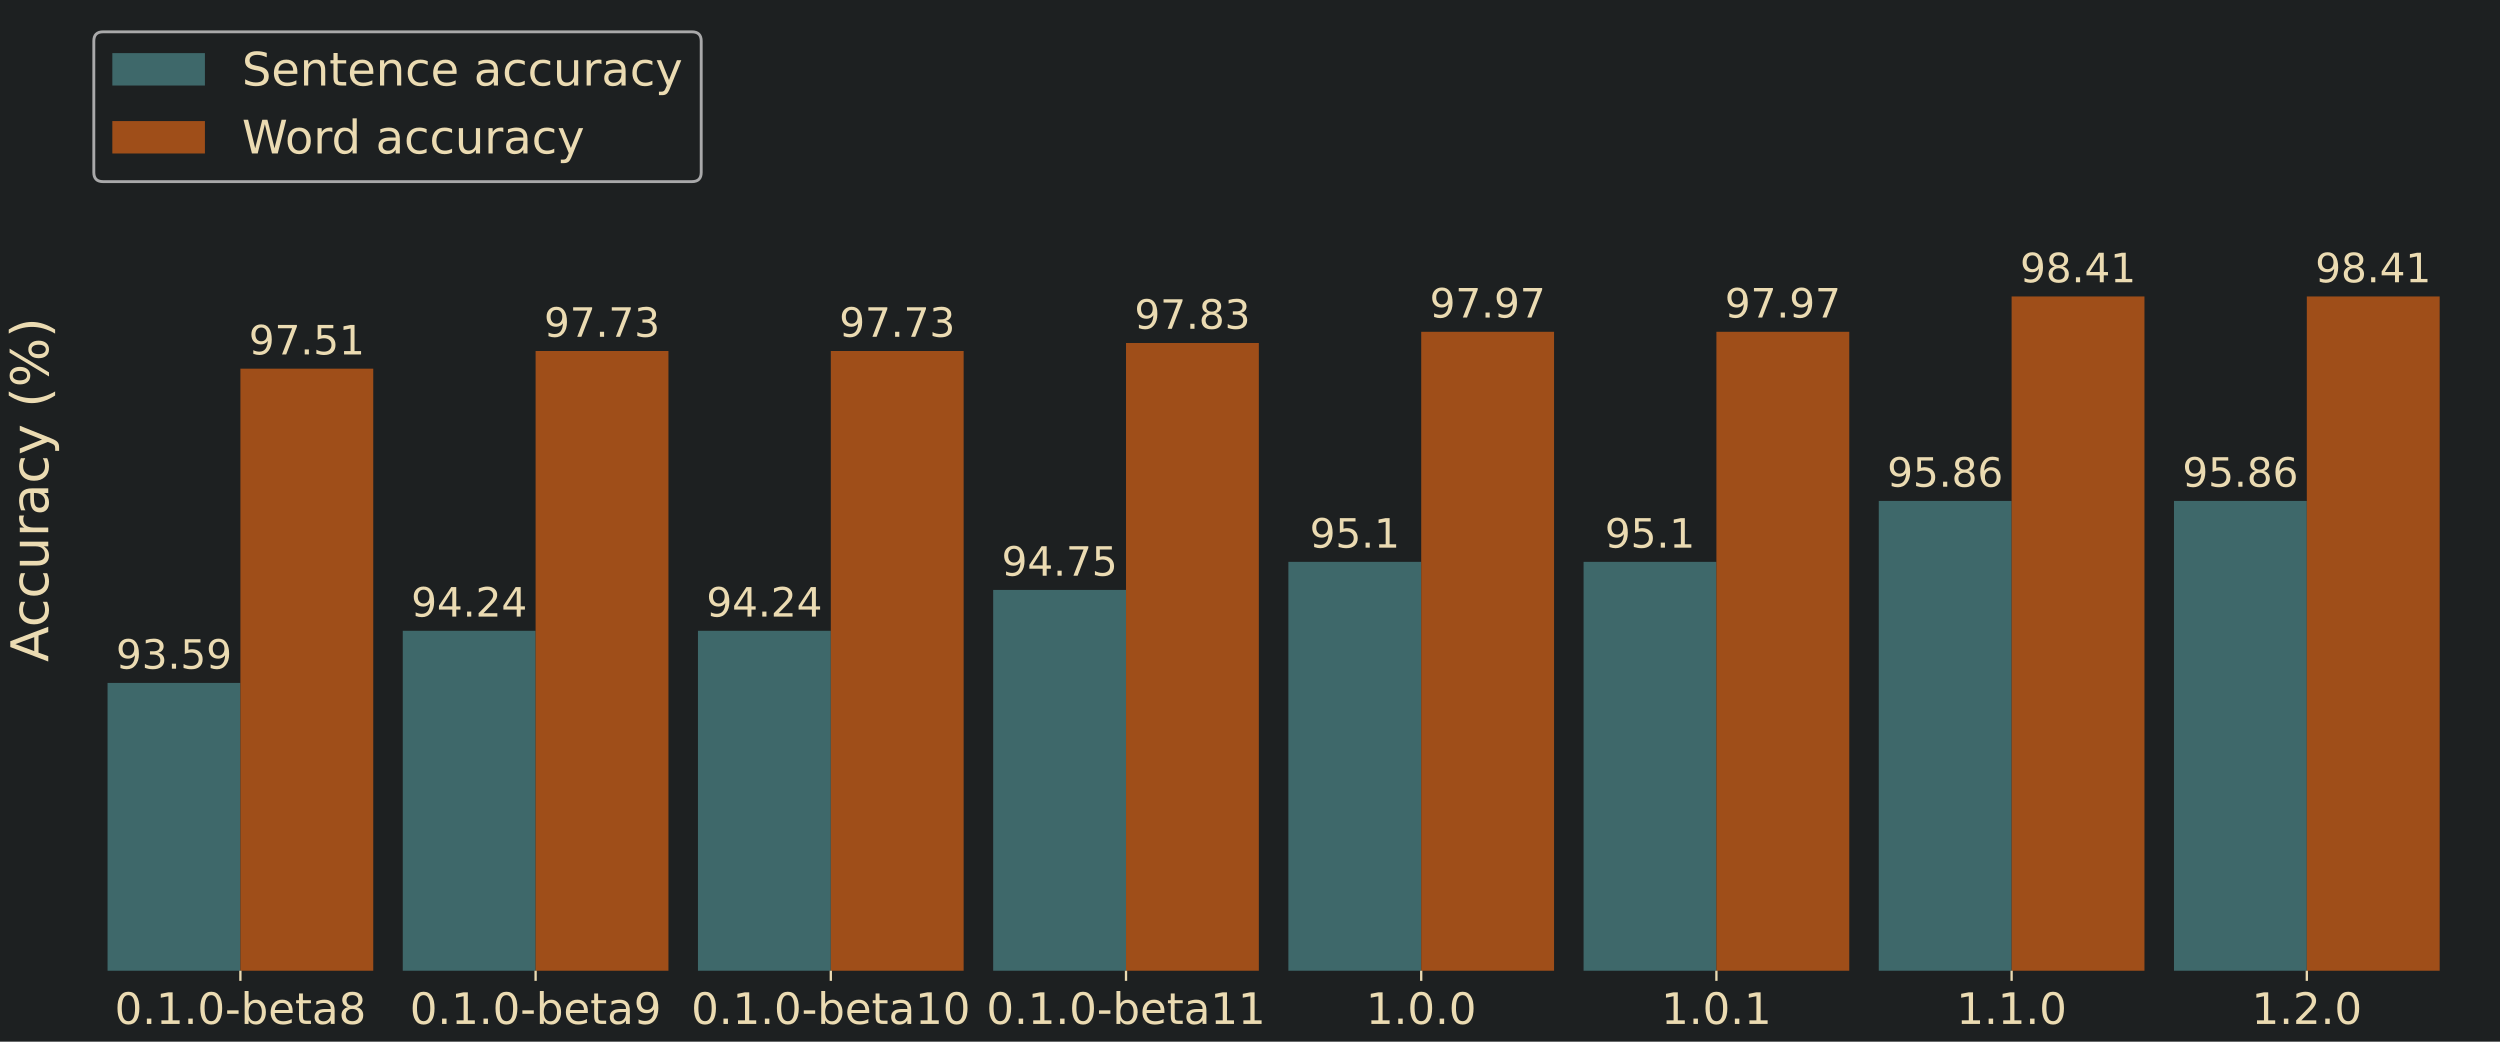
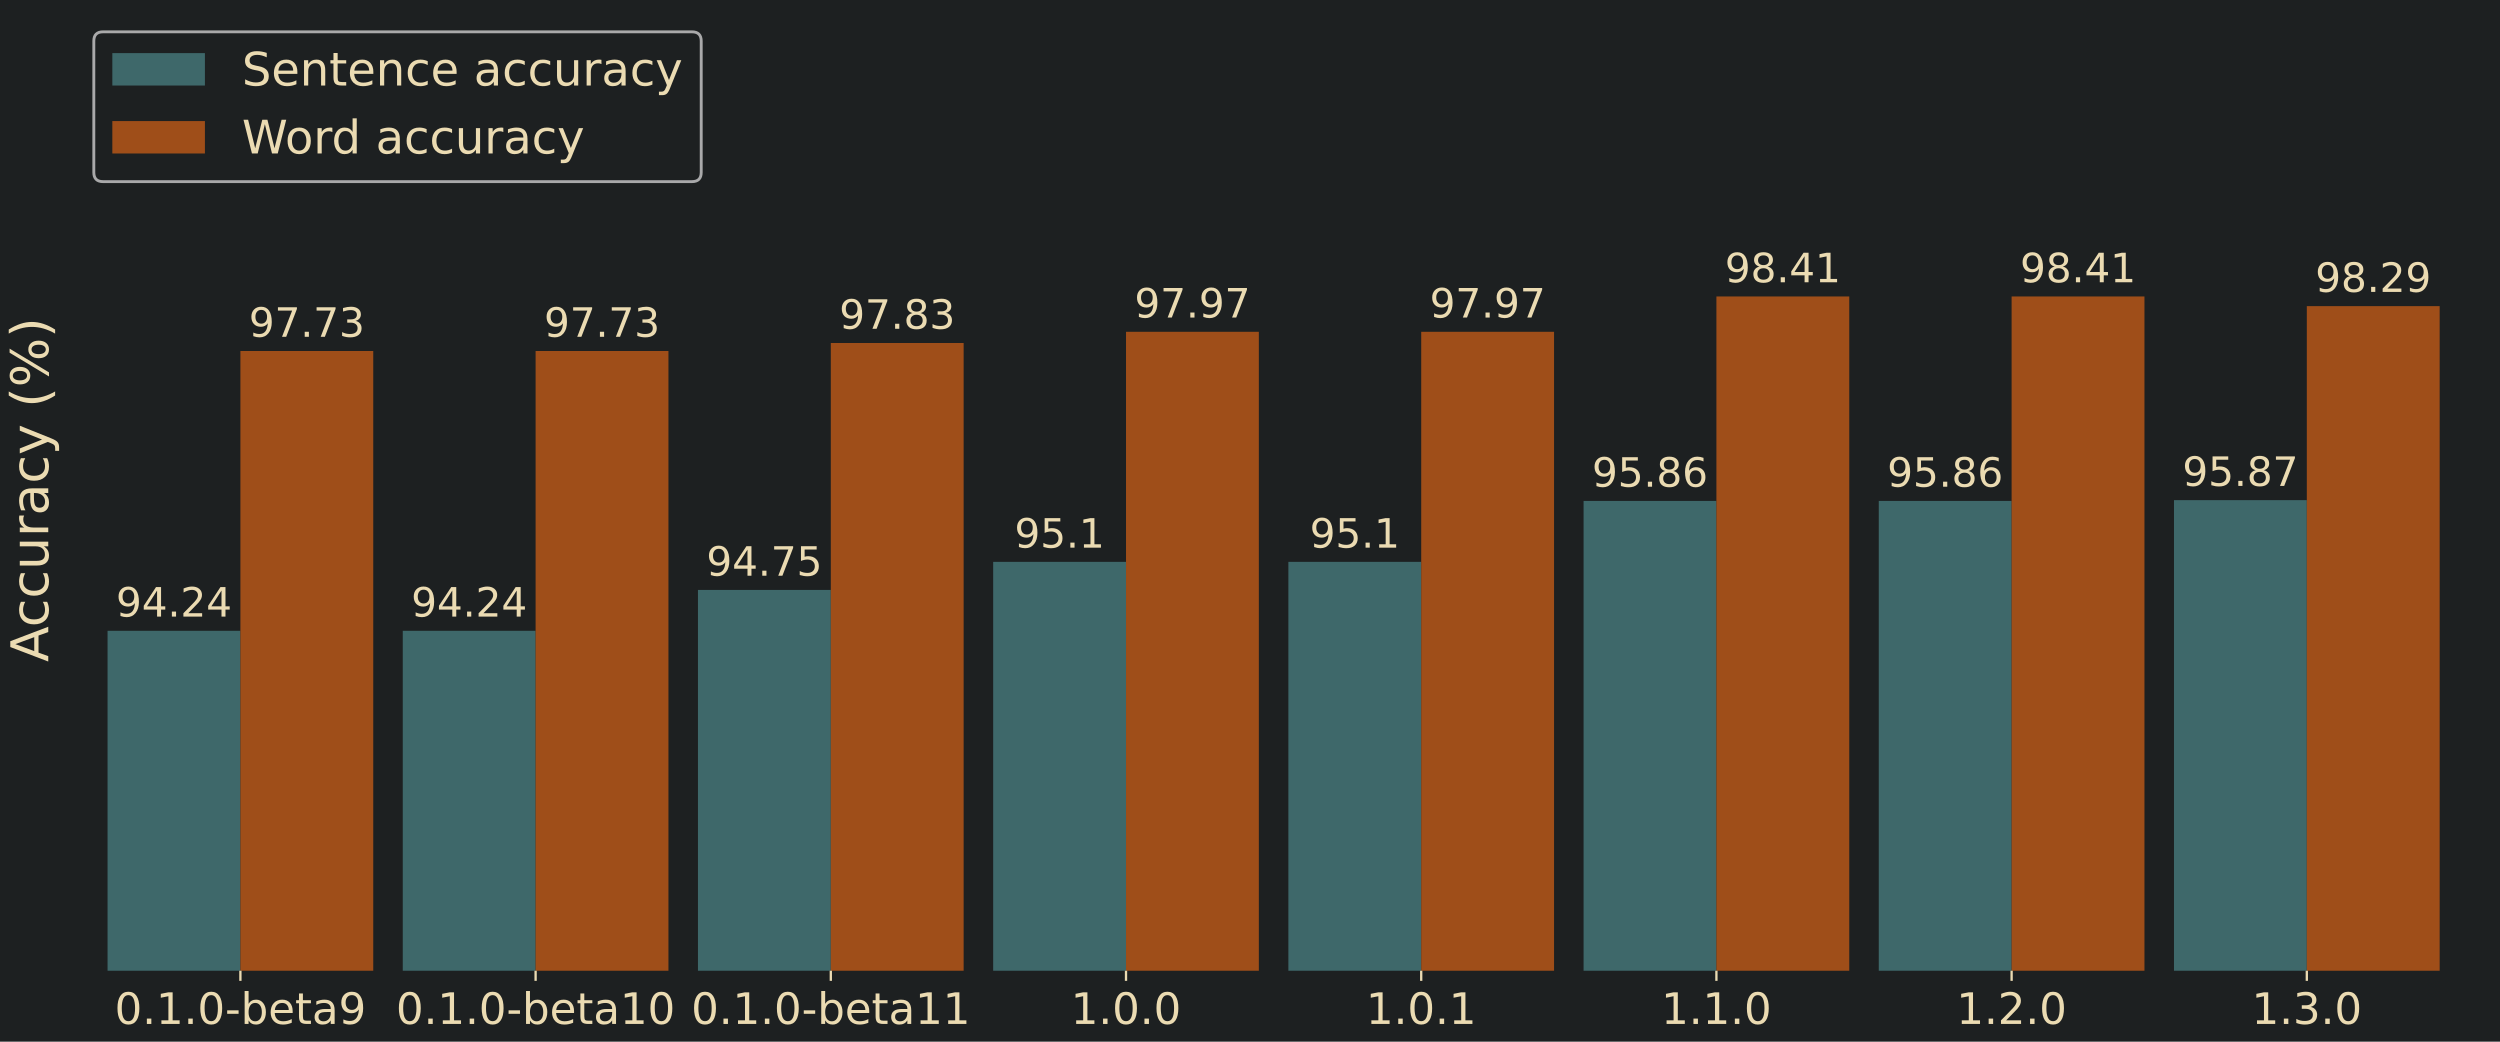
<svg xmlns="http://www.w3.org/2000/svg" xmlns:xlink="http://www.w3.org/1999/xlink" width="864pt" height="360pt" viewBox="0 0 864 360" version="1.1">
  <defs>
    <style type="text/css">*{stroke-linejoin: round; stroke-linecap: butt}</style>
  </defs>
  <g id="figure_1">
    <g id="patch_1">
      <path d="M 0 360  L 864 360  L 864 0  L 0 0  z " style="fill: #1d2021" />
    </g>
    <g id="axes_1">
      <g id="patch_2">
        <path d="M 24.421 335.483  L 861 335.483  L 861 3  L 24.421 3  z " style="fill: #1d2021" />
      </g>
      <g id="patch_3">
-         <path d="M 37.174 2829.1  L 83.083 2829.1  L 83.083 236.015  L 37.174 236.015  z " clip-path="url(#pd898c9434c)" style="fill: #3e686a" />
+         <path d="M 37.174 2829.1  L 83.083 2829.1  L 83.083 218.005  L 37.174 218.005  z " clip-path="url(#p61ec962875)" style="fill: #3e686a" />
      </g>
      <g id="patch_4">
-         <path d="M 139.195 2829.1  L 185.105 2829.1  L 185.105 218.005  L 139.195 218.005  z " clip-path="url(#pd898c9434c)" style="fill: #3e686a" />
+         <path d="M 139.195 2829.1  L 185.105 2829.1  L 185.105 218.005  L 139.195 218.005  z " clip-path="url(#p61ec962875)" style="fill: #3e686a" />
      </g>
      <g id="patch_5">
-         <path d="M 241.217 2829.1  L 287.127 2829.1  L 287.127 218.005  L 241.217 218.005  z " clip-path="url(#pd898c9434c)" style="fill: #3e686a" />
+         <path d="M 241.217 2829.1  L 287.127 2829.1  L 287.127 203.875  L 241.217 203.875  z " clip-path="url(#p61ec962875)" style="fill: #3e686a" />
      </g>
      <g id="patch_6">
-         <path d="M 343.239 2829.1  L 389.149 2829.1  L 389.149 203.875  L 343.239 203.875  z " clip-path="url(#pd898c9434c)" style="fill: #3e686a" />
+         <path d="M 343.239 2829.1  L 389.149 2829.1  L 389.149 194.178  L 343.239 194.178  z " clip-path="url(#p61ec962875)" style="fill: #3e686a" />
      </g>
      <g id="patch_7">
-         <path d="M 445.261 2829.1  L 491.171 2829.1  L 491.171 194.178  L 445.261 194.178  z " clip-path="url(#pd898c9434c)" style="fill: #3e686a" />
+         <path d="M 445.261 2829.1  L 491.171 2829.1  L 491.171 194.178  L 445.261 194.178  z " clip-path="url(#p61ec962875)" style="fill: #3e686a" />
      </g>
      <g id="patch_8">
-         <path d="M 547.283 2829.1  L 593.192 2829.1  L 593.192 194.178  L 547.283 194.178  z " clip-path="url(#pd898c9434c)" style="fill: #3e686a" />
+         <path d="M 547.283 2829.1  L 593.192 2829.1  L 593.192 173.12  L 547.283 173.12  z " clip-path="url(#p61ec962875)" style="fill: #3e686a" />
      </g>
      <g id="patch_9">
-         <path d="M 649.304 2829.1  L 695.214 2829.1  L 695.214 173.12  L 649.304 173.12  z " clip-path="url(#pd898c9434c)" style="fill: #3e686a" />
+         <path d="M 649.304 2829.1  L 695.214 2829.1  L 695.214 173.12  L 649.304 173.12  z " clip-path="url(#p61ec962875)" style="fill: #3e686a" />
      </g>
      <g id="patch_10">
-         <path d="M 751.326 2829.1  L 797.236 2829.1  L 797.236 173.12  L 751.326 173.12  z " clip-path="url(#pd898c9434c)" style="fill: #3e686a" />
+         <path d="M 751.326 2829.1  L 797.236 2829.1  L 797.236 172.843  L 751.326 172.843  z " clip-path="url(#p61ec962875)" style="fill: #3e686a" />
      </g>
      <g id="patch_11">
-         <path d="M 83.083 2829.1  L 128.993 2829.1  L 128.993 127.404  L 83.083 127.404  z " clip-path="url(#pd898c9434c)" style="fill: #9f4e19" />
+         <path d="M 83.083 2829.1  L 128.993 2829.1  L 128.993 121.309  L 83.083 121.309  z " clip-path="url(#p61ec962875)" style="fill: #9f4e19" />
      </g>
      <g id="patch_12">
-         <path d="M 185.105 2829.1  L 231.015 2829.1  L 231.015 121.309  L 185.105 121.309  z " clip-path="url(#pd898c9434c)" style="fill: #9f4e19" />
+         <path d="M 185.105 2829.1  L 231.015 2829.1  L 231.015 121.309  L 185.105 121.309  z " clip-path="url(#p61ec962875)" style="fill: #9f4e19" />
      </g>
      <g id="patch_13">
-         <path d="M 287.127 2829.1  L 333.037 2829.1  L 333.037 121.309  L 287.127 121.309  z " clip-path="url(#pd898c9434c)" style="fill: #9f4e19" />
+         <path d="M 287.127 2829.1  L 333.037 2829.1  L 333.037 118.538  L 287.127 118.538  z " clip-path="url(#p61ec962875)" style="fill: #9f4e19" />
      </g>
      <g id="patch_14">
-         <path d="M 389.149 2829.1  L 435.059 2829.1  L 435.059 118.538  L 389.149 118.538  z " clip-path="url(#pd898c9434c)" style="fill: #9f4e19" />
+         <path d="M 389.149 2829.1  L 435.059 2829.1  L 435.059 114.659  L 389.149 114.659  z " clip-path="url(#p61ec962875)" style="fill: #9f4e19" />
      </g>
      <g id="patch_15">
-         <path d="M 491.171 2829.1  L 537.08 2829.1  L 537.08 114.659  L 491.171 114.659  z " clip-path="url(#pd898c9434c)" style="fill: #9f4e19" />
+         <path d="M 491.171 2829.1  L 537.08 2829.1  L 537.08 114.659  L 491.171 114.659  z " clip-path="url(#p61ec962875)" style="fill: #9f4e19" />
      </g>
      <g id="patch_16">
-         <path d="M 593.192 2829.1  L 639.102 2829.1  L 639.102 114.659  L 593.192 114.659  z " clip-path="url(#pd898c9434c)" style="fill: #9f4e19" />
+         <path d="M 593.192 2829.1  L 639.102 2829.1  L 639.102 102.468  L 593.192 102.468  z " clip-path="url(#p61ec962875)" style="fill: #9f4e19" />
      </g>
      <g id="patch_17">
-         <path d="M 695.214 2829.1  L 741.124 2829.1  L 741.124 102.468  L 695.214 102.468  z " clip-path="url(#pd898c9434c)" style="fill: #9f4e19" />
+         <path d="M 695.214 2829.1  L 741.124 2829.1  L 741.124 102.468  L 695.214 102.468  z " clip-path="url(#p61ec962875)" style="fill: #9f4e19" />
      </g>
      <g id="patch_18">
-         <path d="M 797.236 2829.1  L 843.146 2829.1  L 843.146 102.468  L 797.236 102.468  z " clip-path="url(#pd898c9434c)" style="fill: #9f4e19" />
+         <path d="M 797.236 2829.1  L 843.146 2829.1  L 843.146 105.793  L 797.236 105.793  z " clip-path="url(#p61ec962875)" style="fill: #9f4e19" />
      </g>
      <g id="matplotlib.axis_1">
        <g id="xtick_1">
          <g id="line2d_1">
            <defs>
-               <path id="mf87d41284c" d="M 0 0  L 0 3.5  " style="stroke: #ebdbb2; stroke-width: 0.8" />
+               <path id="m28d343819d" d="M 0 0  L 0 3.5  " style="stroke: #ebdbb2; stroke-width: 0.8" />
            </defs>
            <g>
-               <use xlink:href="#mf87d41284c" x="83.083" y="335.483" style="fill: #ebdbb2; stroke: #ebdbb2; stroke-width: 0.8" />
+               <use xlink:href="#m28d343819d" x="83.083" y="335.483" style="fill: #ebdbb2; stroke: #ebdbb2; stroke-width: 0.8" />
            </g>
          </g>
          <g id="text_1">
            <g style="fill: #ebdbb2" transform="translate(39.61036 353.8802) scale(0.15 -0.15)">
              <defs>
                <path id="DejaVuSans-30" d="M 2034 4250  Q 1547 4250 1301 3770  Q 1056 3291 1056 2328  Q 1056 1369 1301 889  Q 1547 409 2034 409  Q 2525 409 2770 889  Q 3016 1369 3016 2328  Q 3016 3291 2770 3770  Q 2525 4250 2034 4250  z M 2034 4750  Q 2819 4750 3233 4129  Q 3647 3509 3647 2328  Q 3647 1150 3233 529  Q 2819 -91 2034 -91  Q 1250 -91 836 529  Q 422 1150 422 2328  Q 422 3509 836 4129  Q 1250 4750 2034 4750  z " transform="scale(0.015625)" />
                <path id="DejaVuSans-2e" d="M 684 794  L 1344 794  L 1344 0  L 684 0  L 684 794  z " transform="scale(0.015625)" />
                <path id="DejaVuSans-31" d="M 794 531  L 1825 531  L 1825 4091  L 703 3866  L 703 4441  L 1819 4666  L 2450 4666  L 2450 531  L 3481 531  L 3481 0  L 794 0  L 794 531  z " transform="scale(0.015625)" />
                <path id="DejaVuSans-2d" d="M 313 2009  L 1997 2009  L 1997 1497  L 313 1497  L 313 2009  z " transform="scale(0.015625)" />
                <path id="DejaVuSans-62" d="M 3116 1747  Q 3116 2381 2855 2742  Q 2594 3103 2138 3103  Q 1681 3103 1420 2742  Q 1159 2381 1159 1747  Q 1159 1113 1420 752  Q 1681 391 2138 391  Q 2594 391 2855 752  Q 3116 1113 3116 1747  z M 1159 2969  Q 1341 3281 1617 3432  Q 1894 3584 2278 3584  Q 2916 3584 3314 3078  Q 3713 2572 3713 1747  Q 3713 922 3314 415  Q 2916 -91 2278 -91  Q 1894 -91 1617 61  Q 1341 213 1159 525  L 1159 0  L 581 0  L 581 4863  L 1159 4863  L 1159 2969  z " transform="scale(0.015625)" />
                <path id="DejaVuSans-65" d="M 3597 1894  L 3597 1613  L 953 1613  Q 991 1019 1311 708  Q 1631 397 2203 397  Q 2534 397 2845 478  Q 3156 559 3463 722  L 3463 178  Q 3153 47 2828 -22  Q 2503 -91 2169 -91  Q 1331 -91 842 396  Q 353 884 353 1716  Q 353 2575 817 3079  Q 1281 3584 2069 3584  Q 2775 3584 3186 3129  Q 3597 2675 3597 1894  z M 3022 2063  Q 3016 2534 2758 2815  Q 2500 3097 2075 3097  Q 1594 3097 1305 2825  Q 1016 2553 972 2059  L 3022 2063  z " transform="scale(0.015625)" />
                <path id="DejaVuSans-74" d="M 1172 4494  L 1172 3500  L 2356 3500  L 2356 3053  L 1172 3053  L 1172 1153  Q 1172 725 1289 603  Q 1406 481 1766 481  L 2356 481  L 2356 0  L 1766 0  Q 1100 0 847 248  Q 594 497 594 1153  L 594 3053  L 172 3053  L 172 3500  L 594 3500  L 594 4494  L 1172 4494  z " transform="scale(0.015625)" />
                <path id="DejaVuSans-61" d="M 2194 1759  Q 1497 1759 1228 1600  Q 959 1441 959 1056  Q 959 750 1161 570  Q 1363 391 1709 391  Q 2188 391 2477 730  Q 2766 1069 2766 1631  L 2766 1759  L 2194 1759  z M 3341 1997  L 3341 0  L 2766 0  L 2766 531  Q 2569 213 2275 61  Q 1981 -91 1556 -91  Q 1019 -91 701 211  Q 384 513 384 1019  Q 384 1609 779 1909  Q 1175 2209 1959 2209  L 2766 2209  L 2766 2266  Q 2766 2663 2505 2880  Q 2244 3097 1772 3097  Q 1472 3097 1187 3025  Q 903 2953 641 2809  L 641 3341  Q 956 3463 1253 3523  Q 1550 3584 1831 3584  Q 2591 3584 2966 3190  Q 3341 2797 3341 1997  z " transform="scale(0.015625)" />
-                 <path id="DejaVuSans-38" d="M 2034 2216  Q 1584 2216 1326 1975  Q 1069 1734 1069 1313  Q 1069 891 1326 650  Q 1584 409 2034 409  Q 2484 409 2743 651  Q 3003 894 3003 1313  Q 3003 1734 2745 1975  Q 2488 2216 2034 2216  z M 1403 2484  Q 997 2584 770 2862  Q 544 3141 544 3541  Q 544 4100 942 4425  Q 1341 4750 2034 4750  Q 2731 4750 3128 4425  Q 3525 4100 3525 3541  Q 3525 3141 3298 2862  Q 3072 2584 2669 2484  Q 3125 2378 3379 2068  Q 3634 1759 3634 1313  Q 3634 634 3220 271  Q 2806 -91 2034 -91  Q 1263 -91 848 271  Q 434 634 434 1313  Q 434 1759 690 2068  Q 947 2378 1403 2484  z M 1172 3481  Q 1172 3119 1398 2916  Q 1625 2713 2034 2713  Q 2441 2713 2670 2916  Q 2900 3119 2900 3481  Q 2900 3844 2670 4047  Q 2441 4250 2034 4250  Q 1625 4250 1398 4047  Q 1172 3844 1172 3481  z " transform="scale(0.015625)" />
-               </defs>
-               <use xlink:href="#DejaVuSans-30" />
-               <use xlink:href="#DejaVuSans-2e" x="63.623" />
-               <use xlink:href="#DejaVuSans-31" x="95.41" />
-               <use xlink:href="#DejaVuSans-2e" x="159.033" />
-               <use xlink:href="#DejaVuSans-30" x="190.82" />
-               <use xlink:href="#DejaVuSans-2d" x="254.443" />
-               <use xlink:href="#DejaVuSans-62" x="290.527" />
-               <use xlink:href="#DejaVuSans-65" x="354.004" />
-               <use xlink:href="#DejaVuSans-74" x="415.527" />
-               <use xlink:href="#DejaVuSans-61" x="454.736" />
-               <use xlink:href="#DejaVuSans-38" x="516.016" />
-             </g>
-           </g>
-         </g>
-         <g id="xtick_2">
-           <g id="line2d_2">
-             <g>
-               <use xlink:href="#mf87d41284c" x="185.105" y="335.483" style="fill: #ebdbb2; stroke: #ebdbb2; stroke-width: 0.8" />
-             </g>
-           </g>
-           <g id="text_2">
-             <g style="fill: #ebdbb2" transform="translate(141.6322 353.8802) scale(0.15 -0.15)">
-               <defs>
                <path id="DejaVuSans-39" d="M 703 97  L 703 672  Q 941 559 1184 500  Q 1428 441 1663 441  Q 2288 441 2617 861  Q 2947 1281 2994 2138  Q 2813 1869 2534 1725  Q 2256 1581 1919 1581  Q 1219 1581 811 2004  Q 403 2428 403 3163  Q 403 3881 828 4315  Q 1253 4750 1959 4750  Q 2769 4750 3195 4129  Q 3622 3509 3622 2328  Q 3622 1225 3098 567  Q 2575 -91 1691 -91  Q 1453 -91 1209 -44  Q 966 3 703 97  z M 1959 2075  Q 2384 2075 2632 2365  Q 2881 2656 2881 3163  Q 2881 3666 2632 3958  Q 2384 4250 1959 4250  Q 1534 4250 1286 3958  Q 1038 3666 1038 3163  Q 1038 2656 1286 2365  Q 1534 2075 1959 2075  z " transform="scale(0.015625)" />
              </defs>
              <use xlink:href="#DejaVuSans-30" />
              <use xlink:href="#DejaVuSans-2e" x="63.623" />
              <use xlink:href="#DejaVuSans-31" x="95.41" />
              <use xlink:href="#DejaVuSans-2e" x="159.033" />
              <use xlink:href="#DejaVuSans-30" x="190.82" />
              <use xlink:href="#DejaVuSans-2d" x="254.443" />
              <use xlink:href="#DejaVuSans-62" x="290.527" />
              <use xlink:href="#DejaVuSans-65" x="354.004" />
              <use xlink:href="#DejaVuSans-74" x="415.527" />
              <use xlink:href="#DejaVuSans-61" x="454.736" />
              <use xlink:href="#DejaVuSans-39" x="516.016" />
            </g>
          </g>
        </g>
-         <g id="xtick_3">
-           <g id="line2d_3">
-             <g>
-               <use xlink:href="#mf87d41284c" x="287.127" y="335.483" style="fill: #ebdbb2; stroke: #ebdbb2; stroke-width: 0.8" />
-             </g>
-           </g>
-           <g id="text_3">
-             <g style="fill: #ebdbb2" transform="translate(238.8821 353.8802) scale(0.15 -0.15)">
+         <g id="xtick_2">
+           <g id="line2d_2">
+             <g>
+               <use xlink:href="#m28d343819d" x="185.105" y="335.483" style="fill: #ebdbb2; stroke: #ebdbb2; stroke-width: 0.8" />
+             </g>
+           </g>
+           <g id="text_2">
+             <g style="fill: #ebdbb2" transform="translate(136.8603 353.8802) scale(0.15 -0.15)">
              <use xlink:href="#DejaVuSans-30" />
              <use xlink:href="#DejaVuSans-2e" x="63.623" />
              <use xlink:href="#DejaVuSans-31" x="95.41" />
              <use xlink:href="#DejaVuSans-2e" x="159.033" />
              <use xlink:href="#DejaVuSans-30" x="190.82" />
              <use xlink:href="#DejaVuSans-2d" x="254.443" />
              <use xlink:href="#DejaVuSans-62" x="290.527" />
              <use xlink:href="#DejaVuSans-65" x="354.004" />
              <use xlink:href="#DejaVuSans-74" x="415.527" />
              <use xlink:href="#DejaVuSans-61" x="454.736" />
              <use xlink:href="#DejaVuSans-31" x="516.016" />
              <use xlink:href="#DejaVuSans-30" x="579.639" />
            </g>
          </g>
        </g>
-         <g id="xtick_4">
-           <g id="line2d_4">
-             <g>
-               <use xlink:href="#mf87d41284c" x="389.149" y="335.483" style="fill: #ebdbb2; stroke: #ebdbb2; stroke-width: 0.8" />
-             </g>
-           </g>
-           <g id="text_4">
-             <g style="fill: #ebdbb2" transform="translate(340.9039 353.8802) scale(0.15 -0.15)">
+         <g id="xtick_3">
+           <g id="line2d_3">
+             <g>
+               <use xlink:href="#m28d343819d" x="287.127" y="335.483" style="fill: #ebdbb2; stroke: #ebdbb2; stroke-width: 0.8" />
+             </g>
+           </g>
+           <g id="text_3">
+             <g style="fill: #ebdbb2" transform="translate(238.8821 353.8802) scale(0.15 -0.15)">
              <use xlink:href="#DejaVuSans-30" />
              <use xlink:href="#DejaVuSans-2e" x="63.623" />
              <use xlink:href="#DejaVuSans-31" x="95.41" />
              <use xlink:href="#DejaVuSans-2e" x="159.033" />
              <use xlink:href="#DejaVuSans-30" x="190.82" />
              <use xlink:href="#DejaVuSans-2d" x="254.443" />
              <use xlink:href="#DejaVuSans-62" x="290.527" />
              <use xlink:href="#DejaVuSans-65" x="354.004" />
              <use xlink:href="#DejaVuSans-74" x="415.527" />
              <use xlink:href="#DejaVuSans-61" x="454.736" />
              <use xlink:href="#DejaVuSans-31" x="516.016" />
              <use xlink:href="#DejaVuSans-31" x="579.639" />
            </g>
          </g>
        </g>
+         <g id="xtick_4">
+           <g id="line2d_4">
+             <g>
+               <use xlink:href="#m28d343819d" x="389.149" y="335.483" style="fill: #ebdbb2; stroke: #ebdbb2; stroke-width: 0.8" />
+             </g>
+           </g>
+           <g id="text_4">
+             <g style="fill: #ebdbb2" transform="translate(370.066 353.8802) scale(0.15 -0.15)">
+               <use xlink:href="#DejaVuSans-31" />
+               <use xlink:href="#DejaVuSans-2e" x="63.623" />
+               <use xlink:href="#DejaVuSans-30" x="95.41" />
+               <use xlink:href="#DejaVuSans-2e" x="159.033" />
+               <use xlink:href="#DejaVuSans-30" x="190.82" />
+             </g>
+           </g>
+         </g>
        <g id="xtick_5">
          <g id="line2d_5">
            <g>
-               <use xlink:href="#mf87d41284c" x="491.171" y="335.483" style="fill: #ebdbb2; stroke: #ebdbb2; stroke-width: 0.8" />
+               <use xlink:href="#m28d343819d" x="491.171" y="335.483" style="fill: #ebdbb2; stroke: #ebdbb2; stroke-width: 0.8" />
            </g>
          </g>
          <g id="text_5">
            <g style="fill: #ebdbb2" transform="translate(472.0879 353.8802) scale(0.15 -0.15)">
              <use xlink:href="#DejaVuSans-31" />
              <use xlink:href="#DejaVuSans-2e" x="63.623" />
              <use xlink:href="#DejaVuSans-30" x="95.41" />
              <use xlink:href="#DejaVuSans-2e" x="159.033" />
-               <use xlink:href="#DejaVuSans-30" x="190.82" />
+               <use xlink:href="#DejaVuSans-31" x="190.82" />
            </g>
          </g>
        </g>
        <g id="xtick_6">
          <g id="line2d_6">
            <g>
-               <use xlink:href="#mf87d41284c" x="593.192" y="335.483" style="fill: #ebdbb2; stroke: #ebdbb2; stroke-width: 0.8" />
+               <use xlink:href="#m28d343819d" x="593.192" y="335.483" style="fill: #ebdbb2; stroke: #ebdbb2; stroke-width: 0.8" />
            </g>
          </g>
          <g id="text_6">
            <g style="fill: #ebdbb2" transform="translate(574.1097 353.8802) scale(0.15 -0.15)">
              <use xlink:href="#DejaVuSans-31" />
              <use xlink:href="#DejaVuSans-2e" x="63.623" />
-               <use xlink:href="#DejaVuSans-30" x="95.41" />
-               <use xlink:href="#DejaVuSans-2e" x="159.033" />
-               <use xlink:href="#DejaVuSans-31" x="190.82" />
+               <use xlink:href="#DejaVuSans-31" x="95.41" />
+               <use xlink:href="#DejaVuSans-2e" x="159.033" />
+               <use xlink:href="#DejaVuSans-30" x="190.82" />
            </g>
          </g>
        </g>
        <g id="xtick_7">
          <g id="line2d_7">
            <g>
-               <use xlink:href="#mf87d41284c" x="695.214" y="335.483" style="fill: #ebdbb2; stroke: #ebdbb2; stroke-width: 0.8" />
+               <use xlink:href="#m28d343819d" x="695.214" y="335.483" style="fill: #ebdbb2; stroke: #ebdbb2; stroke-width: 0.8" />
            </g>
          </g>
          <g id="text_7">
            <g style="fill: #ebdbb2" transform="translate(676.1315 353.8802) scale(0.15 -0.15)">
-               <use xlink:href="#DejaVuSans-31" />
-               <use xlink:href="#DejaVuSans-2e" x="63.623" />
-               <use xlink:href="#DejaVuSans-31" x="95.41" />
-               <use xlink:href="#DejaVuSans-2e" x="159.033" />
-               <use xlink:href="#DejaVuSans-30" x="190.82" />
-             </g>
-           </g>
-         </g>
-         <g id="xtick_8">
-           <g id="line2d_8">
-             <g>
-               <use xlink:href="#mf87d41284c" x="797.236" y="335.483" style="fill: #ebdbb2; stroke: #ebdbb2; stroke-width: 0.8" />
-             </g>
-           </g>
-           <g id="text_8">
-             <g style="fill: #ebdbb2" transform="translate(778.1533 353.8802) scale(0.15 -0.15)">
              <defs>
                <path id="DejaVuSans-32" d="M 1228 531  L 3431 531  L 3431 0  L 469 0  L 469 531  Q 828 903 1448 1529  Q 2069 2156 2228 2338  Q 2531 2678 2651 2914  Q 2772 3150 2772 3378  Q 2772 3750 2511 3984  Q 2250 4219 1831 4219  Q 1534 4219 1204 4116  Q 875 4013 500 3803  L 500 4441  Q 881 4594 1212 4672  Q 1544 4750 1819 4750  Q 2544 4750 2975 4387  Q 3406 4025 3406 3419  Q 3406 3131 3298 2873  Q 3191 2616 2906 2266  Q 2828 2175 2409 1742  Q 1991 1309 1228 531  z " transform="scale(0.015625)" />
              </defs>
              <use xlink:href="#DejaVuSans-31" />
              <use xlink:href="#DejaVuSans-2e" x="63.623" />
              <use xlink:href="#DejaVuSans-32" x="95.41" />
+               <use xlink:href="#DejaVuSans-2e" x="159.033" />
+               <use xlink:href="#DejaVuSans-30" x="190.82" />
+             </g>
+           </g>
+         </g>
+         <g id="xtick_8">
+           <g id="line2d_8">
+             <g>
+               <use xlink:href="#m28d343819d" x="797.236" y="335.483" style="fill: #ebdbb2; stroke: #ebdbb2; stroke-width: 0.8" />
+             </g>
+           </g>
+           <g id="text_8">
+             <g style="fill: #ebdbb2" transform="translate(778.1533 353.8802) scale(0.15 -0.15)">
+               <defs>
+                 <path id="DejaVuSans-33" d="M 2597 2516  Q 3050 2419 3304 2112  Q 3559 1806 3559 1356  Q 3559 666 3084 287  Q 2609 -91 1734 -91  Q 1441 -91 1130 -33  Q 819 25 488 141  L 488 750  Q 750 597 1062 519  Q 1375 441 1716 441  Q 2309 441 2620 675  Q 2931 909 2931 1356  Q 2931 1769 2642 2001  Q 2353 2234 1838 2234  L 1294 2234  L 1294 2753  L 1863 2753  Q 2328 2753 2575 2939  Q 2822 3125 2822 3475  Q 2822 3834 2567 4026  Q 2313 4219 1838 4219  Q 1578 4219 1281 4162  Q 984 4106 628 3988  L 628 4550  Q 988 4650 1302 4700  Q 1616 4750 1894 4750  Q 2613 4750 3031 4423  Q 3450 4097 3450 3541  Q 3450 3153 3228 2886  Q 3006 2619 2597 2516  z " transform="scale(0.015625)" />
+               </defs>
+               <use xlink:href="#DejaVuSans-31" />
+               <use xlink:href="#DejaVuSans-2e" x="63.623" />
+               <use xlink:href="#DejaVuSans-33" x="95.41" />
              <use xlink:href="#DejaVuSans-2e" x="159.033" />
              <use xlink:href="#DejaVuSans-30" x="190.82" />
            </g>
          </g>
        </g>
      </g>
      <g id="matplotlib.axis_2">
        <g id="text_9">
          <g style="fill: #ebdbb2" transform="translate(16.67743 228.7666) rotate(-90) scale(0.18 -0.18)">
            <defs>
              <path id="DejaVuSans-41" d="M 2188 4044  L 1331 1722  L 3047 1722  L 2188 4044  z M 1831 4666  L 2547 4666  L 4325 0  L 3669 0  L 3244 1197  L 1141 1197  L 716 0  L 50 0  L 1831 4666  z " transform="scale(0.015625)" />
              <path id="DejaVuSans-63" d="M 3122 3366  L 3122 2828  Q 2878 2963 2633 3030  Q 2388 3097 2138 3097  Q 1578 3097 1268 2742  Q 959 2388 959 1747  Q 959 1106 1268 751  Q 1578 397 2138 397  Q 2388 397 2633 464  Q 2878 531 3122 666  L 3122 134  Q 2881 22 2623 -34  Q 2366 -91 2075 -91  Q 1284 -91 818 406  Q 353 903 353 1747  Q 353 2603 823 3093  Q 1294 3584 2113 3584  Q 2378 3584 2631 3529  Q 2884 3475 3122 3366  z " transform="scale(0.015625)" />
              <path id="DejaVuSans-75" d="M 544 1381  L 544 3500  L 1119 3500  L 1119 1403  Q 1119 906 1312 657  Q 1506 409 1894 409  Q 2359 409 2629 706  Q 2900 1003 2900 1516  L 2900 3500  L 3475 3500  L 3475 0  L 2900 0  L 2900 538  Q 2691 219 2414 64  Q 2138 -91 1772 -91  Q 1169 -91 856 284  Q 544 659 544 1381  z M 1991 3584  L 1991 3584  z " transform="scale(0.015625)" />
              <path id="DejaVuSans-72" d="M 2631 2963  Q 2534 3019 2420 3045  Q 2306 3072 2169 3072  Q 1681 3072 1420 2755  Q 1159 2438 1159 1844  L 1159 0  L 581 0  L 581 3500  L 1159 3500  L 1159 2956  Q 1341 3275 1631 3429  Q 1922 3584 2338 3584  Q 2397 3584 2469 3576  Q 2541 3569 2628 3553  L 2631 2963  z " transform="scale(0.015625)" />
              <path id="DejaVuSans-79" d="M 2059 -325  Q 1816 -950 1584 -1140  Q 1353 -1331 966 -1331  L 506 -1331  L 506 -850  L 844 -850  Q 1081 -850 1212 -737  Q 1344 -625 1503 -206  L 1606 56  L 191 3500  L 800 3500  L 1894 763  L 2988 3500  L 3597 3500  L 2059 -325  z " transform="scale(0.015625)" />
              <path id="DejaVuSans-20" transform="scale(0.015625)" />
              <path id="DejaVuSans-28" d="M 1984 4856  Q 1566 4138 1362 3434  Q 1159 2731 1159 2009  Q 1159 1288 1364 580  Q 1569 -128 1984 -844  L 1484 -844  Q 1016 -109 783 600  Q 550 1309 550 2009  Q 550 2706 781 3412  Q 1013 4119 1484 4856  L 1984 4856  z " transform="scale(0.015625)" />
              <path id="DejaVuSans-25" d="M 4653 2053  Q 4381 2053 4226 1822  Q 4072 1591 4072 1178  Q 4072 772 4226 539  Q 4381 306 4653 306  Q 4919 306 5073 539  Q 5228 772 5228 1178  Q 5228 1588 5073 1820  Q 4919 2053 4653 2053  z M 4653 2450  Q 5147 2450 5437 2106  Q 5728 1763 5728 1178  Q 5728 594 5436 251  Q 5144 -91 4653 -91  Q 4153 -91 3862 251  Q 3572 594 3572 1178  Q 3572 1766 3864 2108  Q 4156 2450 4653 2450  z M 1428 4353  Q 1159 4353 1004 4120  Q 850 3888 850 3481  Q 850 3069 1003 2837  Q 1156 2606 1428 2606  Q 1700 2606 1854 2837  Q 2009 3069 2009 3481  Q 2009 3884 1853 4118  Q 1697 4353 1428 4353  z M 4250 4750  L 4750 4750  L 1831 -91  L 1331 -91  L 4250 4750  z M 1428 4750  Q 1922 4750 2215 4408  Q 2509 4066 2509 3481  Q 2509 2891 2217 2550  Q 1925 2209 1428 2209  Q 931 2209 642 2551  Q 353 2894 353 3481  Q 353 4063 643 4406  Q 934 4750 1428 4750  z " transform="scale(0.015625)" />
              <path id="DejaVuSans-29" d="M 513 4856  L 1013 4856  Q 1481 4119 1714 3412  Q 1947 2706 1947 2009  Q 1947 1309 1714 600  Q 1481 -109 1013 -844  L 513 -844  Q 928 -128 1133 580  Q 1338 1288 1338 2009  Q 1338 2731 1133 3434  Q 928 4138 513 4856  z " transform="scale(0.015625)" />
            </defs>
            <use xlink:href="#DejaVuSans-41" />
            <use xlink:href="#DejaVuSans-63" x="66.658" />
            <use xlink:href="#DejaVuSans-63" x="121.639" />
            <use xlink:href="#DejaVuSans-75" x="176.619" />
            <use xlink:href="#DejaVuSans-72" x="239.998" />
            <use xlink:href="#DejaVuSans-61" x="281.111" />
            <use xlink:href="#DejaVuSans-63" x="342.391" />
            <use xlink:href="#DejaVuSans-79" x="397.371" />
            <use xlink:href="#DejaVuSans-20" x="456.551" />
            <use xlink:href="#DejaVuSans-28" x="488.338" />
            <use xlink:href="#DejaVuSans-25" x="527.352" />
            <use xlink:href="#DejaVuSans-29" x="622.371" />
          </g>
        </g>
      </g>
      <g id="text_10">
-         <g style="fill: #ebdbb2" transform="translate(40.08881 231.1034) scale(0.14 -0.14)">
-           <defs>
-             <path id="DejaVuSans-33" d="M 2597 2516  Q 3050 2419 3304 2112  Q 3559 1806 3559 1356  Q 3559 666 3084 287  Q 2609 -91 1734 -91  Q 1441 -91 1130 -33  Q 819 25 488 141  L 488 750  Q 750 597 1062 519  Q 1375 441 1716 441  Q 2309 441 2620 675  Q 2931 909 2931 1356  Q 2931 1769 2642 2001  Q 2353 2234 1838 2234  L 1294 2234  L 1294 2753  L 1863 2753  Q 2328 2753 2575 2939  Q 2822 3125 2822 3475  Q 2822 3834 2567 4026  Q 2313 4219 1838 4219  Q 1578 4219 1281 4162  Q 984 4106 628 3988  L 628 4550  Q 988 4650 1302 4700  Q 1616 4750 1894 4750  Q 2613 4750 3031 4423  Q 3450 4097 3450 3541  Q 3450 3153 3228 2886  Q 3006 2619 2597 2516  z " transform="scale(0.015625)" />
-             <path id="DejaVuSans-35" d="M 691 4666  L 3169 4666  L 3169 4134  L 1269 4134  L 1269 2991  Q 1406 3038 1543 3061  Q 1681 3084 1819 3084  Q 2600 3084 3056 2656  Q 3513 2228 3513 1497  Q 3513 744 3044 326  Q 2575 -91 1722 -91  Q 1428 -91 1123 -41  Q 819 9 494 109  L 494 744  Q 775 591 1075 516  Q 1375 441 1709 441  Q 2250 441 2565 725  Q 2881 1009 2881 1497  Q 2881 1984 2565 2268  Q 2250 2553 1709 2553  Q 1456 2553 1204 2497  Q 953 2441 691 2322  L 691 4666  z " transform="scale(0.015625)" />
-           </defs>
-           <use xlink:href="#DejaVuSans-39" />
-           <use xlink:href="#DejaVuSans-33" x="63.623" />
-           <use xlink:href="#DejaVuSans-2e" x="127.246" />
-           <use xlink:href="#DejaVuSans-35" x="159.033" />
-           <use xlink:href="#DejaVuSans-39" x="222.656" />
-         </g>
-       </g>
-       <g id="text_11">
-         <g style="fill: #ebdbb2" transform="translate(142.1106 213.0939) scale(0.14 -0.14)">
+         <g style="fill: #ebdbb2" transform="translate(40.08881 213.0939) scale(0.14 -0.14)">
          <defs>
            <path id="DejaVuSans-34" d="M 2419 4116  L 825 1625  L 2419 1625  L 2419 4116  z M 2253 4666  L 3047 4666  L 3047 1625  L 3713 1625  L 3713 1100  L 3047 1100  L 3047 0  L 2419 0  L 2419 1100  L 313 1100  L 313 1709  L 2253 4666  z " transform="scale(0.015625)" />
          </defs>
          <use xlink:href="#DejaVuSans-39" />
          <use xlink:href="#DejaVuSans-34" x="63.623" />
          <use xlink:href="#DejaVuSans-2e" x="127.246" />
          <use xlink:href="#DejaVuSans-32" x="159.033" />
          <use xlink:href="#DejaVuSans-34" x="222.656" />
        </g>
      </g>
-       <g id="text_12">
-         <g style="fill: #ebdbb2" transform="translate(244.1324 213.0939) scale(0.14 -0.14)">
+       <g id="text_11">
+         <g style="fill: #ebdbb2" transform="translate(142.1106 213.0939) scale(0.14 -0.14)">
          <use xlink:href="#DejaVuSans-39" />
          <use xlink:href="#DejaVuSans-34" x="63.623" />
          <use xlink:href="#DejaVuSans-2e" x="127.246" />
          <use xlink:href="#DejaVuSans-32" x="159.033" />
          <use xlink:href="#DejaVuSans-34" x="222.656" />
        </g>
      </g>
-       <g id="text_13">
-         <g style="fill: #ebdbb2" transform="translate(346.1543 198.9634) scale(0.14 -0.14)">
+       <g id="text_12">
+         <g style="fill: #ebdbb2" transform="translate(244.1324 198.9634) scale(0.14 -0.14)">
          <defs>
            <path id="DejaVuSans-37" d="M 525 4666  L 3525 4666  L 3525 4397  L 1831 0  L 1172 0  L 2766 4134  L 525 4134  L 525 4666  z " transform="scale(0.015625)" />
+             <path id="DejaVuSans-35" d="M 691 4666  L 3169 4666  L 3169 4134  L 1269 4134  L 1269 2991  Q 1406 3038 1543 3061  Q 1681 3084 1819 3084  Q 2600 3084 3056 2656  Q 3513 2228 3513 1497  Q 3513 744 3044 326  Q 2575 -91 1722 -91  Q 1428 -91 1123 -41  Q 819 9 494 109  L 494 744  Q 775 591 1075 516  Q 1375 441 1709 441  Q 2250 441 2565 725  Q 2881 1009 2881 1497  Q 2881 1984 2565 2268  Q 2250 2553 1709 2553  Q 1456 2553 1204 2497  Q 953 2441 691 2322  L 691 4666  z " transform="scale(0.015625)" />
          </defs>
          <use xlink:href="#DejaVuSans-39" />
          <use xlink:href="#DejaVuSans-34" x="63.623" />
          <use xlink:href="#DejaVuSans-2e" x="127.246" />
          <use xlink:href="#DejaVuSans-37" x="159.033" />
          <use xlink:href="#DejaVuSans-35" x="222.656" />
        </g>
      </g>
+       <g id="text_13">
+         <g style="fill: #ebdbb2" transform="translate(350.608 189.266) scale(0.14 -0.14)">
+           <use xlink:href="#DejaVuSans-39" />
+           <use xlink:href="#DejaVuSans-35" x="63.623" />
+           <use xlink:href="#DejaVuSans-2e" x="127.246" />
+           <use xlink:href="#DejaVuSans-31" x="159.033" />
+         </g>
+       </g>
      <g id="text_14">
        <g style="fill: #ebdbb2" transform="translate(452.6298 189.266) scale(0.14 -0.14)">
          <use xlink:href="#DejaVuSans-39" />
          <use xlink:href="#DejaVuSans-35" x="63.623" />
          <use xlink:href="#DejaVuSans-2e" x="127.246" />
          <use xlink:href="#DejaVuSans-31" x="159.033" />
        </g>
      </g>
      <g id="text_15">
-         <g style="fill: #ebdbb2" transform="translate(554.6516 189.266) scale(0.14 -0.14)">
+         <g style="fill: #ebdbb2" transform="translate(550.1979 168.2088) scale(0.14 -0.14)">
+           <defs>
+             <path id="DejaVuSans-38" d="M 2034 2216  Q 1584 2216 1326 1975  Q 1069 1734 1069 1313  Q 1069 891 1326 650  Q 1584 409 2034 409  Q 2484 409 2743 651  Q 3003 894 3003 1313  Q 3003 1734 2745 1975  Q 2488 2216 2034 2216  z M 1403 2484  Q 997 2584 770 2862  Q 544 3141 544 3541  Q 544 4100 942 4425  Q 1341 4750 2034 4750  Q 2731 4750 3128 4425  Q 3525 4100 3525 3541  Q 3525 3141 3298 2862  Q 3072 2584 2669 2484  Q 3125 2378 3379 2068  Q 3634 1759 3634 1313  Q 3634 634 3220 271  Q 2806 -91 2034 -91  Q 1263 -91 848 271  Q 434 634 434 1313  Q 434 1759 690 2068  Q 947 2378 1403 2484  z M 1172 3481  Q 1172 3119 1398 2916  Q 1625 2713 2034 2713  Q 2441 2713 2670 2916  Q 2900 3119 2900 3481  Q 2900 3844 2670 4047  Q 2441 4250 2034 4250  Q 1625 4250 1398 4047  Q 1172 3844 1172 3481  z " transform="scale(0.015625)" />
+             <path id="DejaVuSans-36" d="M 2113 2584  Q 1688 2584 1439 2293  Q 1191 2003 1191 1497  Q 1191 994 1439 701  Q 1688 409 2113 409  Q 2538 409 2786 701  Q 3034 994 3034 1497  Q 3034 2003 2786 2293  Q 2538 2584 2113 2584  z M 3366 4563  L 3366 3988  Q 3128 4100 2886 4159  Q 2644 4219 2406 4219  Q 1781 4219 1451 3797  Q 1122 3375 1075 2522  Q 1259 2794 1537 2939  Q 1816 3084 2150 3084  Q 2853 3084 3261 2657  Q 3669 2231 3669 1497  Q 3669 778 3244 343  Q 2819 -91 2113 -91  Q 1303 -91 875 529  Q 447 1150 447 2328  Q 447 3434 972 4092  Q 1497 4750 2381 4750  Q 2619 4750 2861 4703  Q 3103 4656 3366 4563  z " transform="scale(0.015625)" />
+           </defs>
          <use xlink:href="#DejaVuSans-39" />
          <use xlink:href="#DejaVuSans-35" x="63.623" />
          <use xlink:href="#DejaVuSans-2e" x="127.246" />
-           <use xlink:href="#DejaVuSans-31" x="159.033" />
+           <use xlink:href="#DejaVuSans-38" x="159.033" />
+           <use xlink:href="#DejaVuSans-36" x="222.656" />
        </g>
      </g>
      <g id="text_16">
        <g style="fill: #ebdbb2" transform="translate(652.2197 168.2088) scale(0.14 -0.14)">
-           <defs>
-             <path id="DejaVuSans-36" d="M 2113 2584  Q 1688 2584 1439 2293  Q 1191 2003 1191 1497  Q 1191 994 1439 701  Q 1688 409 2113 409  Q 2538 409 2786 701  Q 3034 994 3034 1497  Q 3034 2003 2786 2293  Q 2538 2584 2113 2584  z M 3366 4563  L 3366 3988  Q 3128 4100 2886 4159  Q 2644 4219 2406 4219  Q 1781 4219 1451 3797  Q 1122 3375 1075 2522  Q 1259 2794 1537 2939  Q 1816 3084 2150 3084  Q 2853 3084 3261 2657  Q 3669 2231 3669 1497  Q 3669 778 3244 343  Q 2819 -91 2113 -91  Q 1303 -91 875 529  Q 447 1150 447 2328  Q 447 3434 972 4092  Q 1497 4750 2381 4750  Q 2619 4750 2861 4703  Q 3103 4656 3366 4563  z " transform="scale(0.015625)" />
-           </defs>
          <use xlink:href="#DejaVuSans-39" />
          <use xlink:href="#DejaVuSans-35" x="63.623" />
          <use xlink:href="#DejaVuSans-2e" x="127.246" />
          <use xlink:href="#DejaVuSans-38" x="159.033" />
          <use xlink:href="#DejaVuSans-36" x="222.656" />
        </g>
      </g>
      <g id="text_17">
-         <g style="fill: #ebdbb2" transform="translate(754.2415 168.2088) scale(0.14 -0.14)">
+         <g style="fill: #ebdbb2" transform="translate(754.2415 167.9317) scale(0.14 -0.14)">
          <use xlink:href="#DejaVuSans-39" />
          <use xlink:href="#DejaVuSans-35" x="63.623" />
          <use xlink:href="#DejaVuSans-2e" x="127.246" />
          <use xlink:href="#DejaVuSans-38" x="159.033" />
-           <use xlink:href="#DejaVuSans-36" x="222.656" />
+           <use xlink:href="#DejaVuSans-37" x="222.656" />
        </g>
      </g>
      <g id="text_18">
-         <g style="fill: #ebdbb2" transform="translate(85.99863 122.4925) scale(0.14 -0.14)">
+         <g style="fill: #ebdbb2" transform="translate(85.99863 116.397) scale(0.14 -0.14)">
          <use xlink:href="#DejaVuSans-39" />
          <use xlink:href="#DejaVuSans-37" x="63.623" />
          <use xlink:href="#DejaVuSans-2e" x="127.246" />
-           <use xlink:href="#DejaVuSans-35" x="159.033" />
-           <use xlink:href="#DejaVuSans-31" x="222.656" />
+           <use xlink:href="#DejaVuSans-37" x="159.033" />
+           <use xlink:href="#DejaVuSans-33" x="222.656" />
        </g>
      </g>
      <g id="text_19">
        <g style="fill: #ebdbb2" transform="translate(188.0204 116.397) scale(0.14 -0.14)">
          <use xlink:href="#DejaVuSans-39" />
          <use xlink:href="#DejaVuSans-37" x="63.623" />
          <use xlink:href="#DejaVuSans-2e" x="127.246" />
          <use xlink:href="#DejaVuSans-37" x="159.033" />
          <use xlink:href="#DejaVuSans-33" x="222.656" />
        </g>
      </g>
      <g id="text_20">
-         <g style="fill: #ebdbb2" transform="translate(290.0423 116.397) scale(0.14 -0.14)">
-           <use xlink:href="#DejaVuSans-39" />
-           <use xlink:href="#DejaVuSans-37" x="63.623" />
-           <use xlink:href="#DejaVuSans-2e" x="127.246" />
-           <use xlink:href="#DejaVuSans-37" x="159.033" />
-           <use xlink:href="#DejaVuSans-33" x="222.656" />
-         </g>
-       </g>
-       <g id="text_21">
-         <g style="fill: #ebdbb2" transform="translate(392.0641 113.6263) scale(0.14 -0.14)">
+         <g style="fill: #ebdbb2" transform="translate(290.0423 113.6263) scale(0.14 -0.14)">
          <use xlink:href="#DejaVuSans-39" />
          <use xlink:href="#DejaVuSans-37" x="63.623" />
          <use xlink:href="#DejaVuSans-2e" x="127.246" />
          <use xlink:href="#DejaVuSans-38" x="159.033" />
          <use xlink:href="#DejaVuSans-33" x="222.656" />
        </g>
      </g>
+       <g id="text_21">
+         <g style="fill: #ebdbb2" transform="translate(392.0641 109.7473) scale(0.14 -0.14)">
+           <use xlink:href="#DejaVuSans-39" />
+           <use xlink:href="#DejaVuSans-37" x="63.623" />
+           <use xlink:href="#DejaVuSans-2e" x="127.246" />
+           <use xlink:href="#DejaVuSans-39" x="159.033" />
+           <use xlink:href="#DejaVuSans-37" x="222.656" />
+         </g>
+       </g>
      <g id="text_22">
        <g style="fill: #ebdbb2" transform="translate(494.0859 109.7473) scale(0.14 -0.14)">
          <use xlink:href="#DejaVuSans-39" />
          <use xlink:href="#DejaVuSans-37" x="63.623" />
          <use xlink:href="#DejaVuSans-2e" x="127.246" />
          <use xlink:href="#DejaVuSans-39" x="159.033" />
          <use xlink:href="#DejaVuSans-37" x="222.656" />
        </g>
      </g>
      <g id="text_23">
-         <g style="fill: #ebdbb2" transform="translate(596.1077 109.7473) scale(0.14 -0.14)">
-           <use xlink:href="#DejaVuSans-39" />
-           <use xlink:href="#DejaVuSans-37" x="63.623" />
-           <use xlink:href="#DejaVuSans-2e" x="127.246" />
-           <use xlink:href="#DejaVuSans-39" x="159.033" />
-           <use xlink:href="#DejaVuSans-37" x="222.656" />
+         <g style="fill: #ebdbb2" transform="translate(596.1077 97.55631) scale(0.14 -0.14)">
+           <use xlink:href="#DejaVuSans-39" />
+           <use xlink:href="#DejaVuSans-38" x="63.623" />
+           <use xlink:href="#DejaVuSans-2e" x="127.246" />
+           <use xlink:href="#DejaVuSans-34" x="159.033" />
+           <use xlink:href="#DejaVuSans-31" x="222.656" />
        </g>
      </g>
      <g id="text_24">
        <g style="fill: #ebdbb2" transform="translate(698.1295 97.55631) scale(0.14 -0.14)">
          <use xlink:href="#DejaVuSans-39" />
          <use xlink:href="#DejaVuSans-38" x="63.623" />
          <use xlink:href="#DejaVuSans-2e" x="127.246" />
          <use xlink:href="#DejaVuSans-34" x="159.033" />
          <use xlink:href="#DejaVuSans-31" x="222.656" />
        </g>
      </g>
      <g id="text_25">
-         <g style="fill: #ebdbb2" transform="translate(800.1513 97.55631) scale(0.14 -0.14)">
+         <g style="fill: #ebdbb2" transform="translate(800.1513 100.8811) scale(0.14 -0.14)">
          <use xlink:href="#DejaVuSans-39" />
          <use xlink:href="#DejaVuSans-38" x="63.623" />
          <use xlink:href="#DejaVuSans-2e" x="127.246" />
-           <use xlink:href="#DejaVuSans-34" x="159.033" />
-           <use xlink:href="#DejaVuSans-31" x="222.656" />
+           <use xlink:href="#DejaVuSans-32" x="159.033" />
+           <use xlink:href="#DejaVuSans-39" x="222.656" />
        </g>
      </g>
      <g id="legend_1">
        <g id="patch_19">
          <path d="M 35.621 62.77  L 239.138 62.77  Q 242.338 62.77 242.338 59.57  L 242.338 14.2  Q 242.338 11 239.138 11  L 35.621 11  Q 32.421 11 32.421 14.2  L 32.421 59.57  Q 32.421 62.77 35.621 62.77  z " style="fill: #1d2021; opacity: 0.8; stroke: #cccccc; stroke-linejoin: miter" />
        </g>
        <g id="patch_20">
          <path d="M 38.821 29.558  L 70.821 29.558  L 70.821 18.358  L 38.821 18.358  z " style="fill: #3e686a" />
        </g>
        <g id="text_26">
          <g style="fill: #ebdbb2" transform="translate(83.62086 29.55774) scale(0.16 -0.16)">
            <defs>
              <path id="DejaVuSans-53" d="M 3425 4513  L 3425 3897  Q 3066 4069 2747 4153  Q 2428 4238 2131 4238  Q 1616 4238 1336 4038  Q 1056 3838 1056 3469  Q 1056 3159 1242 3001  Q 1428 2844 1947 2747  L 2328 2669  Q 3034 2534 3370 2195  Q 3706 1856 3706 1288  Q 3706 609 3251 259  Q 2797 -91 1919 -91  Q 1588 -91 1214 -16  Q 841 59 441 206  L 441 856  Q 825 641 1194 531  Q 1563 422 1919 422  Q 2459 422 2753 634  Q 3047 847 3047 1241  Q 3047 1584 2836 1778  Q 2625 1972 2144 2069  L 1759 2144  Q 1053 2284 737 2584  Q 422 2884 422 3419  Q 422 4038 858 4394  Q 1294 4750 2059 4750  Q 2388 4750 2728 4690  Q 3069 4631 3425 4513  z " transform="scale(0.015625)" />
              <path id="DejaVuSans-6e" d="M 3513 2113  L 3513 0  L 2938 0  L 2938 2094  Q 2938 2591 2744 2837  Q 2550 3084 2163 3084  Q 1697 3084 1428 2787  Q 1159 2491 1159 1978  L 1159 0  L 581 0  L 581 3500  L 1159 3500  L 1159 2956  Q 1366 3272 1645 3428  Q 1925 3584 2291 3584  Q 2894 3584 3203 3211  Q 3513 2838 3513 2113  z " transform="scale(0.015625)" />
            </defs>
            <use xlink:href="#DejaVuSans-53" />
            <use xlink:href="#DejaVuSans-65" x="63.477" />
            <use xlink:href="#DejaVuSans-6e" x="125" />
            <use xlink:href="#DejaVuSans-74" x="188.379" />
            <use xlink:href="#DejaVuSans-65" x="227.588" />
            <use xlink:href="#DejaVuSans-6e" x="289.111" />
            <use xlink:href="#DejaVuSans-63" x="352.49" />
            <use xlink:href="#DejaVuSans-65" x="407.471" />
            <use xlink:href="#DejaVuSans-20" x="468.994" />
            <use xlink:href="#DejaVuSans-61" x="500.781" />
            <use xlink:href="#DejaVuSans-63" x="562.061" />
            <use xlink:href="#DejaVuSans-63" x="617.041" />
            <use xlink:href="#DejaVuSans-75" x="672.021" />
            <use xlink:href="#DejaVuSans-72" x="735.4" />
            <use xlink:href="#DejaVuSans-61" x="776.514" />
            <use xlink:href="#DejaVuSans-63" x="837.793" />
            <use xlink:href="#DejaVuSans-79" x="892.773" />
          </g>
        </g>
        <g id="patch_21">
          <path d="M 38.821 53.043  L 70.821 53.043  L 70.821 41.843  L 38.821 41.843  z " style="fill: #9f4e19" />
        </g>
        <g id="text_27">
          <g style="fill: #ebdbb2" transform="translate(83.62086 53.04274) scale(0.16 -0.16)">
            <defs>
              <path id="DejaVuSans-57" d="M 213 4666  L 850 4666  L 1831 722  L 2809 4666  L 3519 4666  L 4500 722  L 5478 4666  L 6119 4666  L 4947 0  L 4153 0  L 3169 4050  L 2175 0  L 1381 0  L 213 4666  z " transform="scale(0.015625)" />
              <path id="DejaVuSans-6f" d="M 1959 3097  Q 1497 3097 1228 2736  Q 959 2375 959 1747  Q 959 1119 1226 758  Q 1494 397 1959 397  Q 2419 397 2687 759  Q 2956 1122 2956 1747  Q 2956 2369 2687 2733  Q 2419 3097 1959 3097  z M 1959 3584  Q 2709 3584 3137 3096  Q 3566 2609 3566 1747  Q 3566 888 3137 398  Q 2709 -91 1959 -91  Q 1206 -91 779 398  Q 353 888 353 1747  Q 353 2609 779 3096  Q 1206 3584 1959 3584  z " transform="scale(0.015625)" />
              <path id="DejaVuSans-64" d="M 2906 2969  L 2906 4863  L 3481 4863  L 3481 0  L 2906 0  L 2906 525  Q 2725 213 2448 61  Q 2172 -91 1784 -91  Q 1150 -91 751 415  Q 353 922 353 1747  Q 353 2572 751 3078  Q 1150 3584 1784 3584  Q 2172 3584 2448 3432  Q 2725 3281 2906 2969  z M 947 1747  Q 947 1113 1208 752  Q 1469 391 1925 391  Q 2381 391 2643 752  Q 2906 1113 2906 1747  Q 2906 2381 2643 2742  Q 2381 3103 1925 3103  Q 1469 3103 1208 2742  Q 947 2381 947 1747  z " transform="scale(0.015625)" />
            </defs>
            <use xlink:href="#DejaVuSans-57" />
            <use xlink:href="#DejaVuSans-6f" x="93.002" />
            <use xlink:href="#DejaVuSans-72" x="154.184" />
            <use xlink:href="#DejaVuSans-64" x="193.547" />
            <use xlink:href="#DejaVuSans-20" x="257.023" />
            <use xlink:href="#DejaVuSans-61" x="288.811" />
            <use xlink:href="#DejaVuSans-63" x="350.09" />
            <use xlink:href="#DejaVuSans-63" x="405.07" />
            <use xlink:href="#DejaVuSans-75" x="460.051" />
            <use xlink:href="#DejaVuSans-72" x="523.43" />
            <use xlink:href="#DejaVuSans-61" x="564.543" />
            <use xlink:href="#DejaVuSans-63" x="625.822" />
            <use xlink:href="#DejaVuSans-79" x="680.803" />
          </g>
        </g>
      </g>
    </g>
  </g>
  <defs>
-     <clipPath id="pd898c9434c">
+     <clipPath id="p61ec962875">
      <rect x="24.421" y="3" width="836.579" height="332.482" />
    </clipPath>
  </defs>
</svg>
